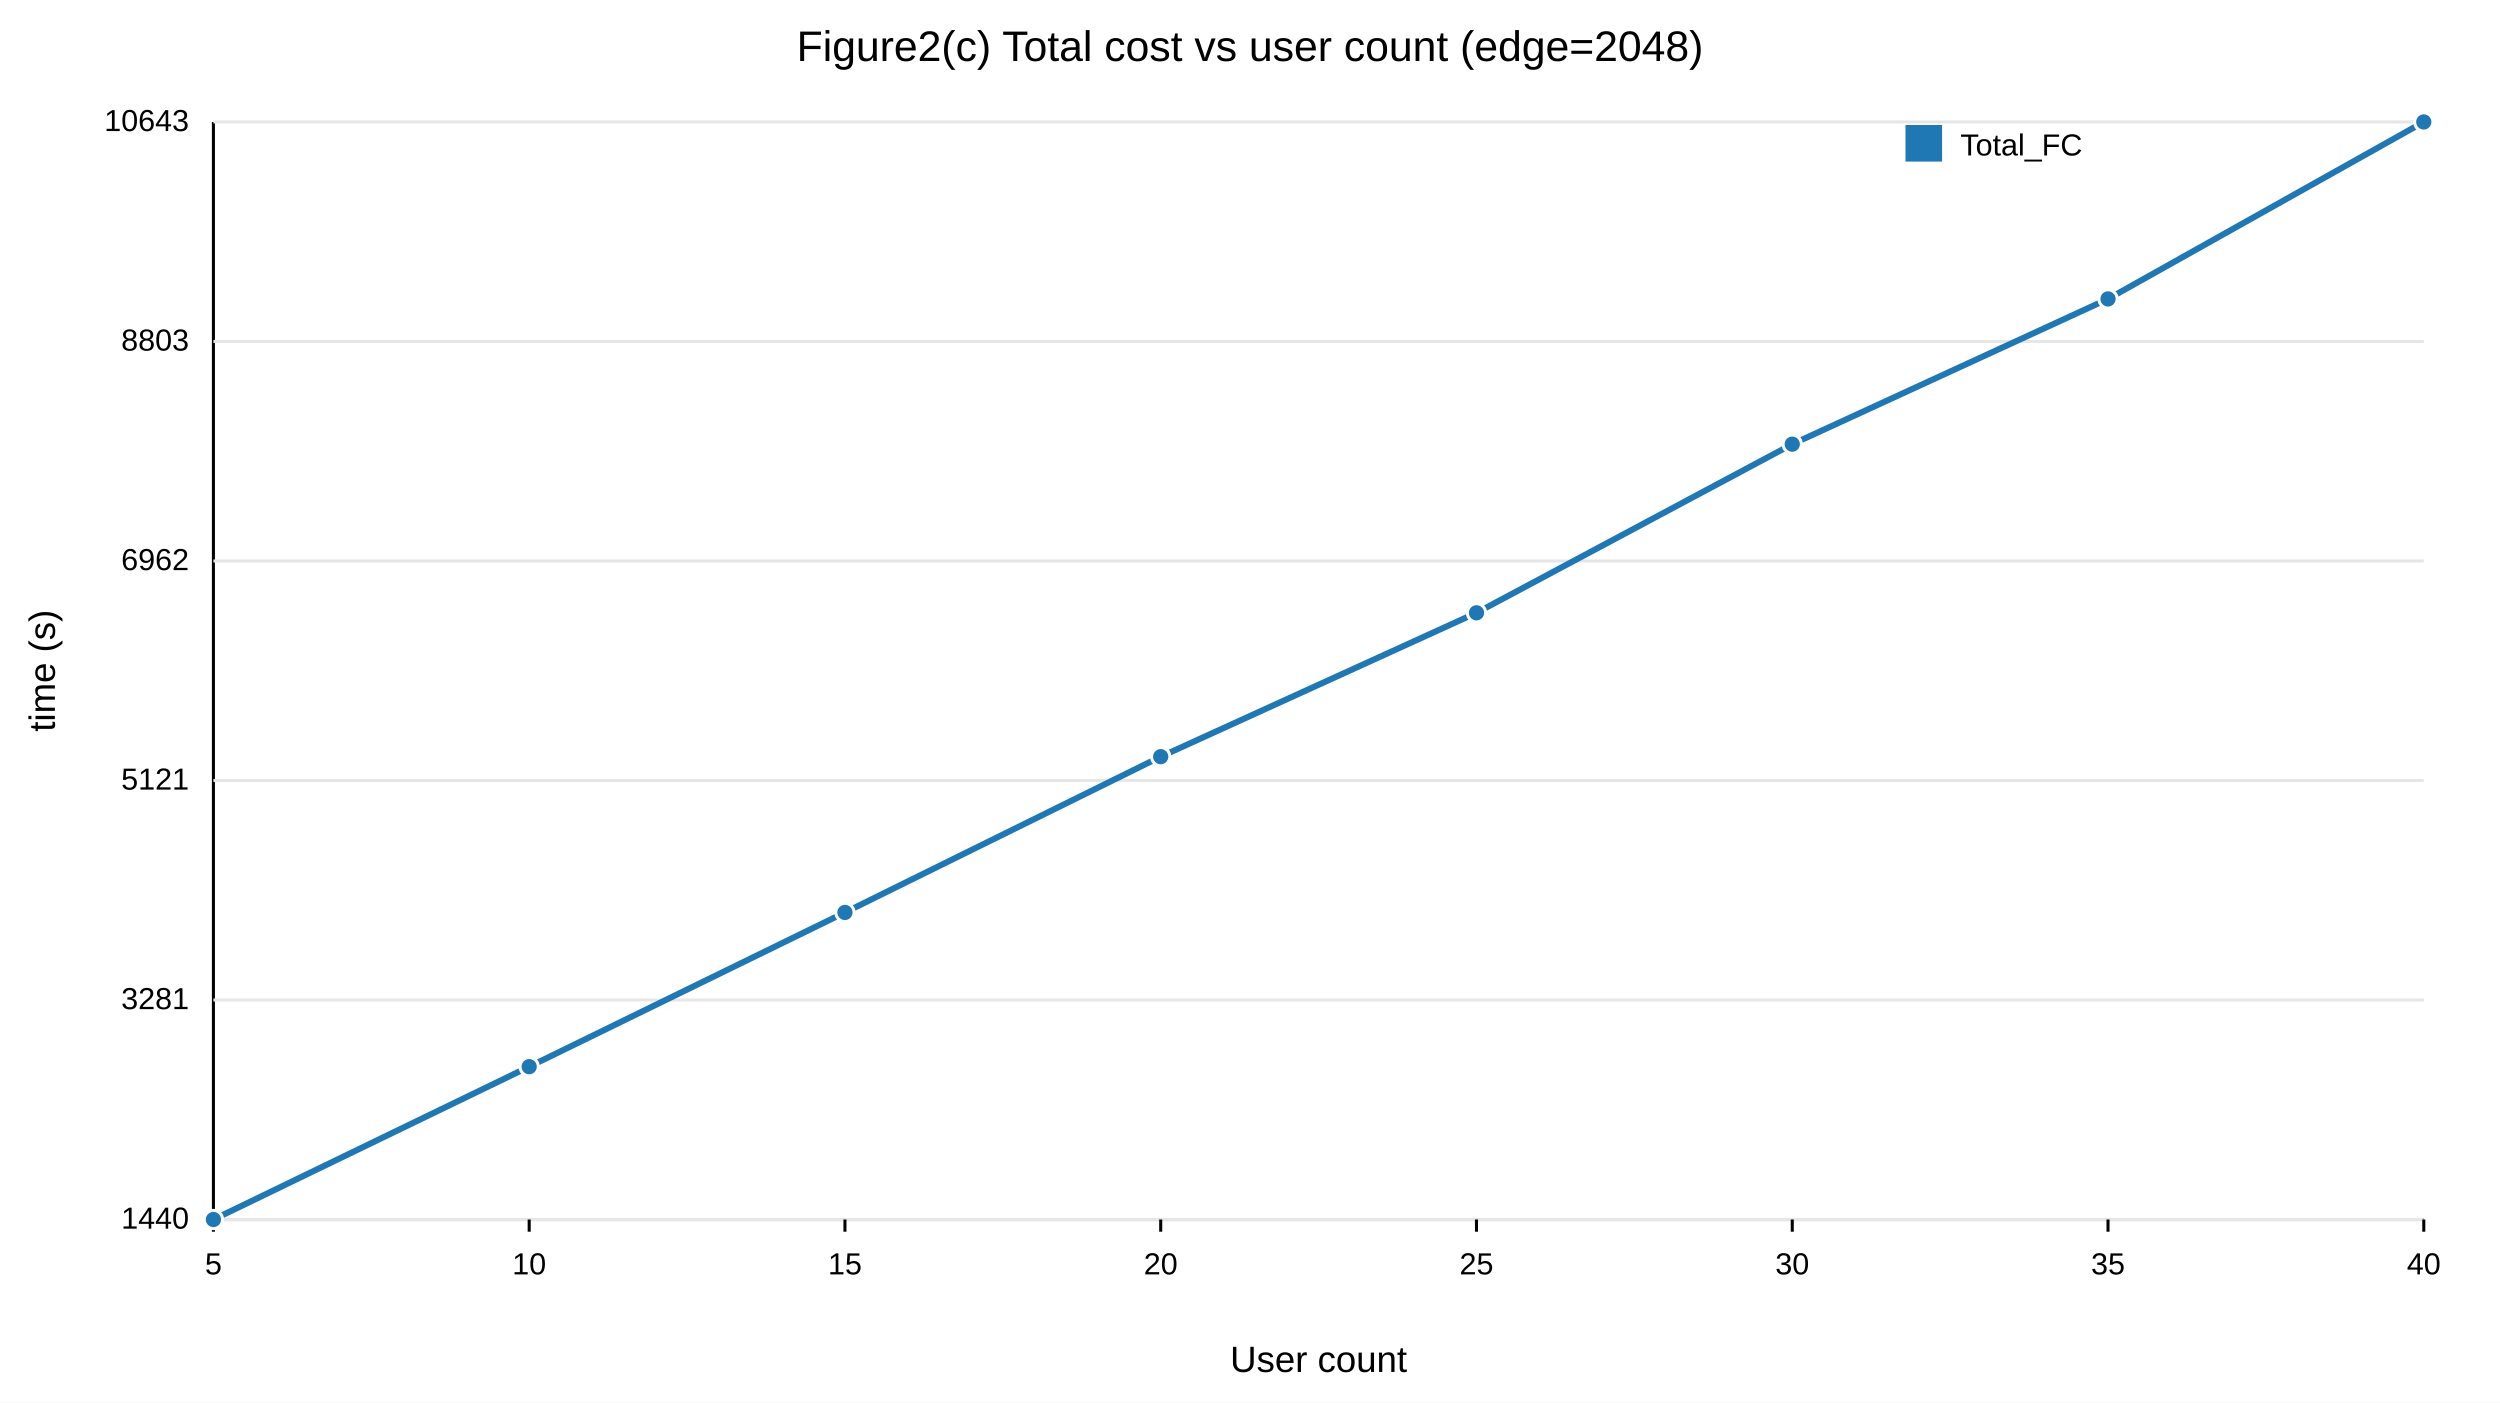
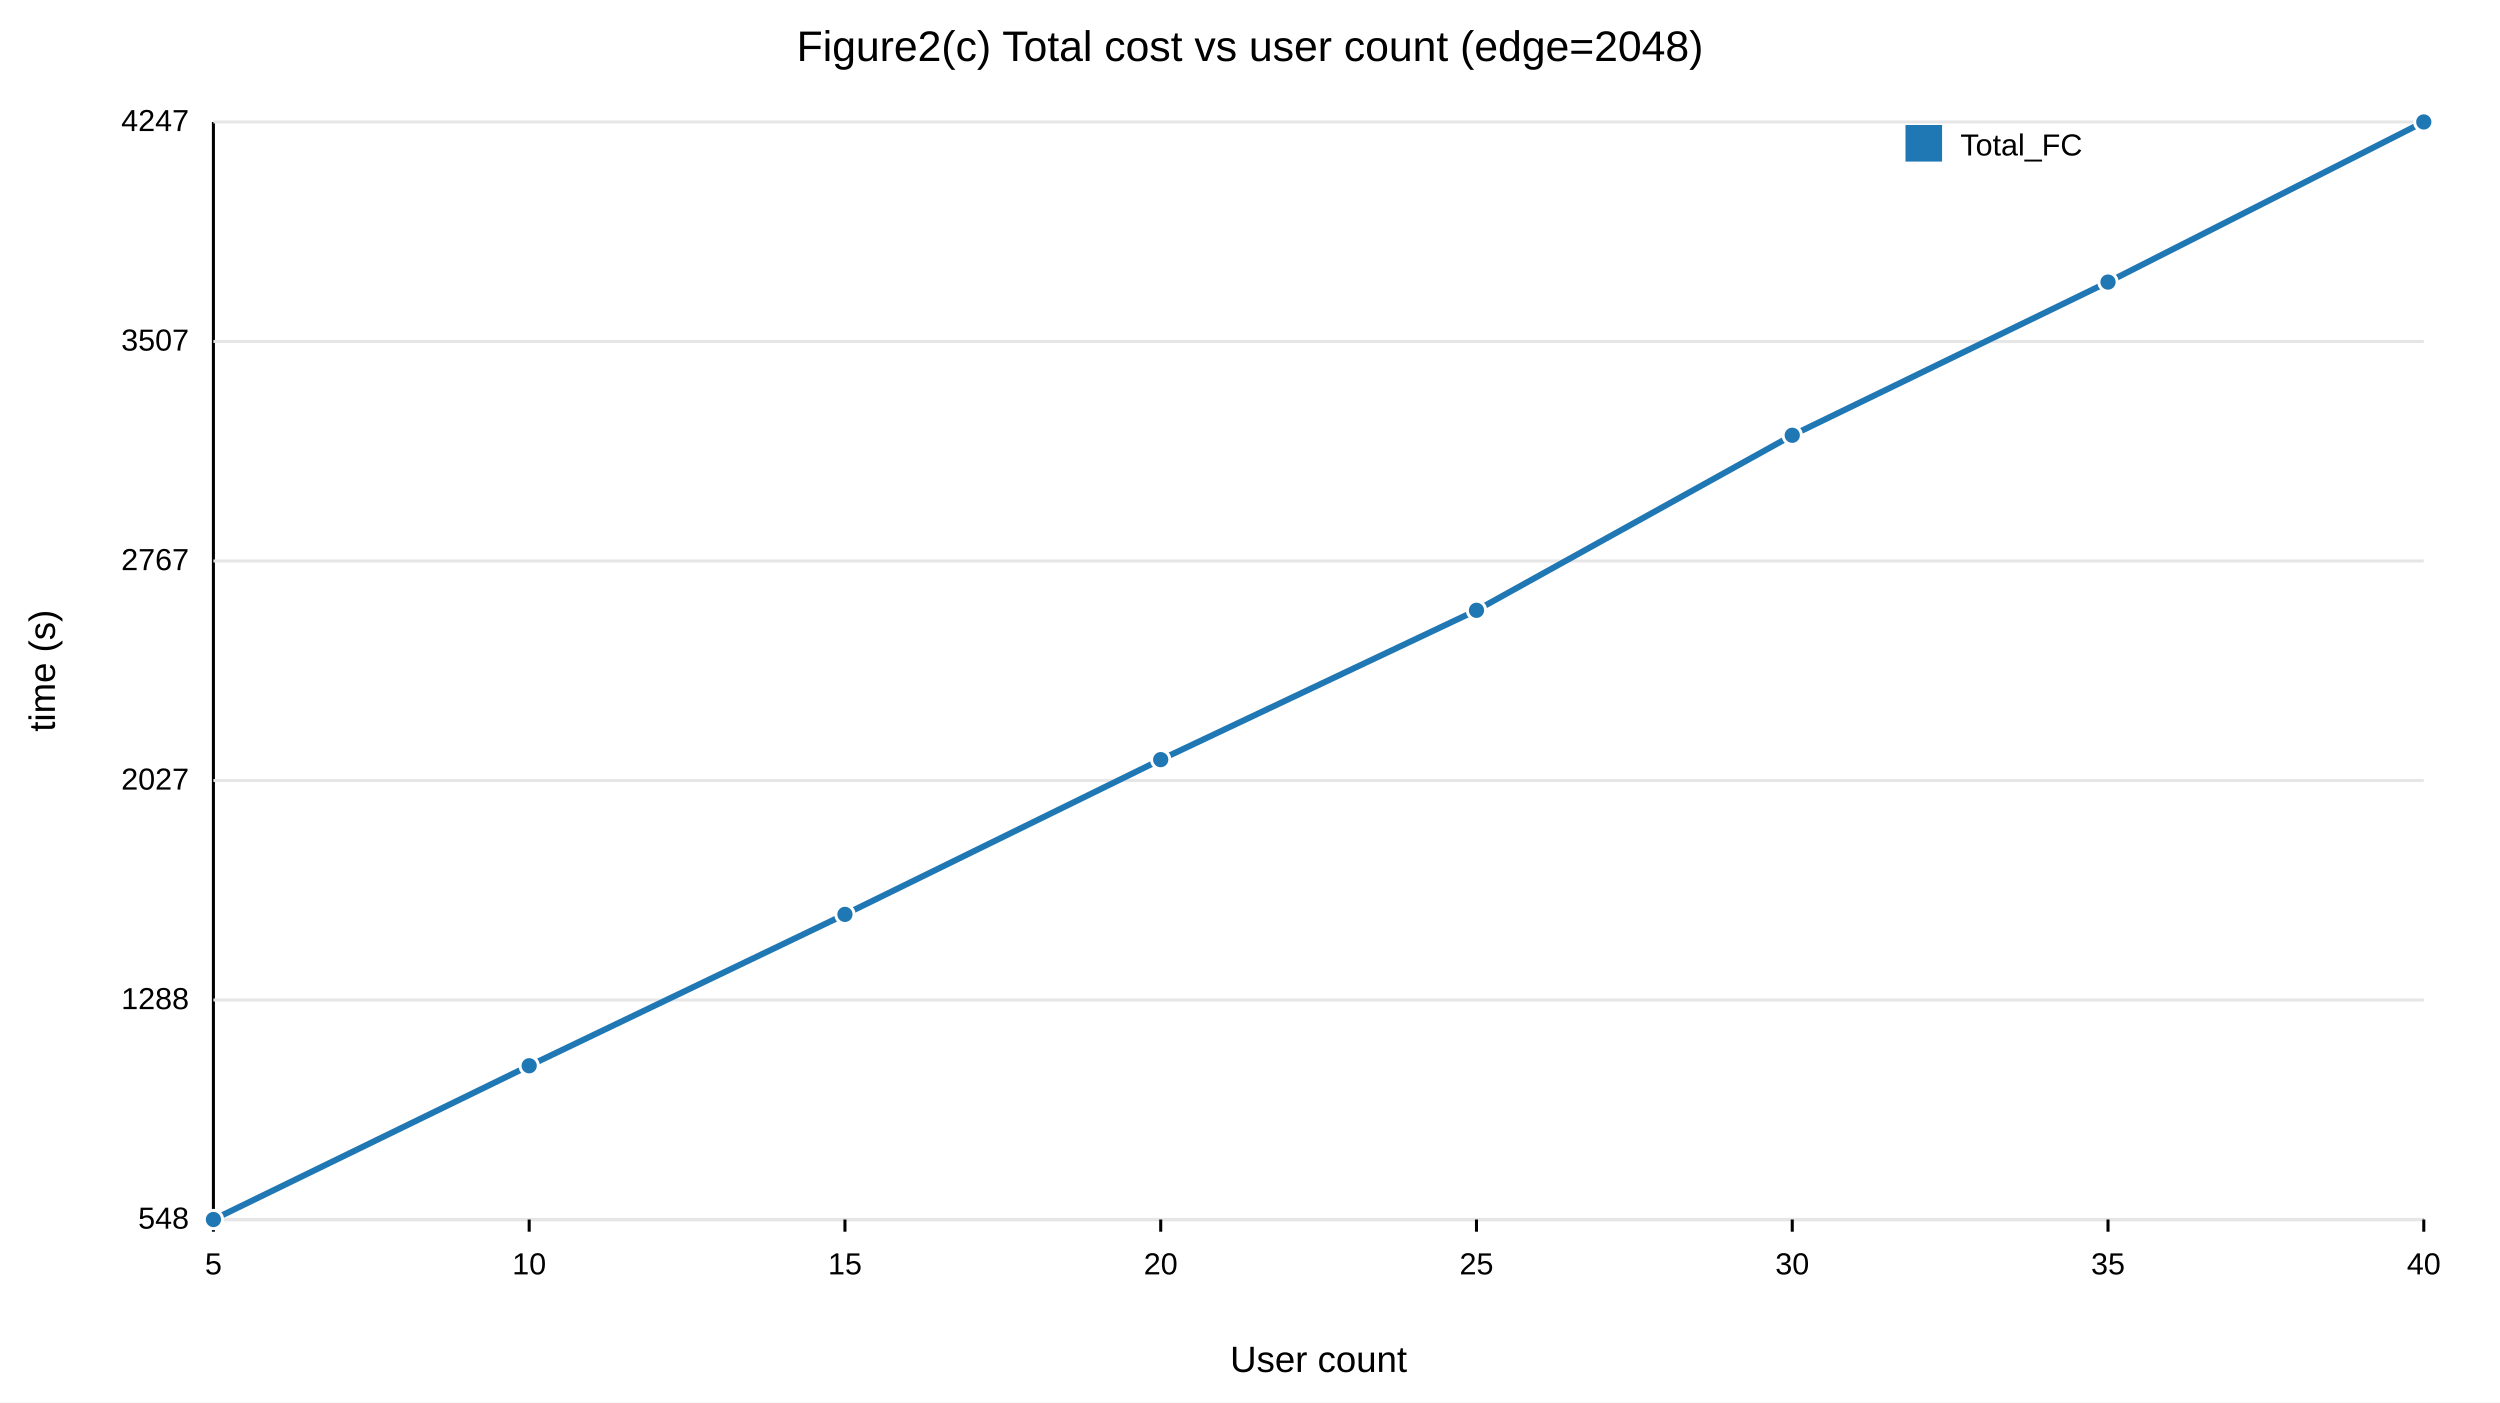
<svg xmlns="http://www.w3.org/2000/svg" width="820" height="460">
  <rect x="0" y="0" width="100%" height="100%" fill="white" />
  <text x="410.0" y="20" text-anchor="middle" font-size="14" font-family="Arial">Figure2(c) Total cost vs user count (edge=2048)</text>
  <line x1="70" y1="40" x2="70" y2="400" stroke="black" />
  <line x1="70" y1="400" x2="795" y2="400" stroke="black" />
  <line x1="70" y1="400.0" x2="795" y2="400.0" stroke="#e6e6e6" />
-   <text x="62" y="403.0" text-anchor="end" font-size="10" font-family="Arial">1440</text>
+   <text x="62" y="403.0" text-anchor="end" font-size="10" font-family="Arial">548</text>
  <line x1="70" y1="328.0" x2="795" y2="328.0" stroke="#e6e6e6" />
-   <text x="62" y="331.0" text-anchor="end" font-size="10" font-family="Arial">3281</text>
+   <text x="62" y="331.0" text-anchor="end" font-size="10" font-family="Arial">1288</text>
  <line x1="70" y1="256.0" x2="795" y2="256.0" stroke="#e6e6e6" />
-   <text x="62" y="259.0" text-anchor="end" font-size="10" font-family="Arial">5121</text>
-   <line x1="70" y1="184" x2="795" y2="184" stroke="#e6e6e6" />
-   <text x="62" y="187" text-anchor="end" font-size="10" font-family="Arial">6962</text>
+   <text x="62" y="259.0" text-anchor="end" font-size="10" font-family="Arial">2027</text>
+   <line x1="70" y1="184.0" x2="795" y2="184.0" stroke="#e6e6e6" />
+   <text x="62" y="187.0" text-anchor="end" font-size="10" font-family="Arial">2767</text>
  <line x1="70" y1="112.0" x2="795" y2="112.0" stroke="#e6e6e6" />
-   <text x="62" y="115.0" text-anchor="end" font-size="10" font-family="Arial">8803</text>
+   <text x="62" y="115.0" text-anchor="end" font-size="10" font-family="Arial">3507</text>
  <line x1="70" y1="40.0" x2="795" y2="40.0" stroke="#e6e6e6" />
-   <text x="62" y="43.0" text-anchor="end" font-size="10" font-family="Arial">10643</text>
+   <text x="62" y="43.0" text-anchor="end" font-size="10" font-family="Arial">4247</text>
  <line x1="70.0" y1="400" x2="70.0" y2="404" stroke="black" />
  <text x="70.0" y="418" text-anchor="middle" font-size="10" font-family="Arial">5</text>
  <line x1="173.571" y1="400" x2="173.571" y2="404" stroke="black" />
  <text x="173.571" y="418" text-anchor="middle" font-size="10" font-family="Arial">10</text>
  <line x1="277.143" y1="400" x2="277.143" y2="404" stroke="black" />
  <text x="277.143" y="418" text-anchor="middle" font-size="10" font-family="Arial">15</text>
  <line x1="380.714" y1="400" x2="380.714" y2="404" stroke="black" />
  <text x="380.714" y="418" text-anchor="middle" font-size="10" font-family="Arial">20</text>
  <line x1="484.286" y1="400" x2="484.286" y2="404" stroke="black" />
  <text x="484.286" y="418" text-anchor="middle" font-size="10" font-family="Arial">25</text>
  <line x1="587.857" y1="400" x2="587.857" y2="404" stroke="black" />
  <text x="587.857" y="418" text-anchor="middle" font-size="10" font-family="Arial">30</text>
  <line x1="691.429" y1="400" x2="691.429" y2="404" stroke="black" />
  <text x="691.429" y="418" text-anchor="middle" font-size="10" font-family="Arial">35</text>
  <line x1="795.0" y1="400" x2="795.0" y2="404" stroke="black" />
  <text x="795.0" y="418" text-anchor="middle" font-size="10" font-family="Arial">40</text>
  <text x="432.5" y="450" text-anchor="middle" font-size="12" font-family="Arial">User count</text>
  <text x="18" y="220.0" transform="rotate(-90 18 220.0)" text-anchor="middle" font-size="12" font-family="Arial">time (s)</text>
-   <path d="M 70.00 400.00 L 173.57 349.87 L 277.14 299.28 L 380.71 248.19 L 484.29 201.00 L 587.86 145.69 L 691.43 98.05 L 795.00 40.00" fill="none" stroke="#1f77b4" stroke-width="2" />
+   <path d="M 70.00 400.00 L 173.57 349.57 L 277.14 299.92 L 380.71 249.16 L 484.29 200.18 L 587.86 142.77 L 691.43 92.52 L 795.00 40.00" fill="none" stroke="#1f77b4" stroke-width="2" />
  <circle cx="70.00" cy="400.00" r="3" fill="#1f77b4" stroke="white" stroke-width="1" />
-   <circle cx="173.57" cy="349.87" r="3" fill="#1f77b4" stroke="white" stroke-width="1" />
-   <circle cx="277.14" cy="299.28" r="3" fill="#1f77b4" stroke="white" stroke-width="1" />
-   <circle cx="380.71" cy="248.19" r="3" fill="#1f77b4" stroke="white" stroke-width="1" />
-   <circle cx="484.29" cy="201.00" r="3" fill="#1f77b4" stroke="white" stroke-width="1" />
-   <circle cx="587.86" cy="145.69" r="3" fill="#1f77b4" stroke="white" stroke-width="1" />
-   <circle cx="691.43" cy="98.05" r="3" fill="#1f77b4" stroke="white" stroke-width="1" />
+   <circle cx="173.57" cy="349.57" r="3" fill="#1f77b4" stroke="white" stroke-width="1" />
+   <circle cx="277.14" cy="299.92" r="3" fill="#1f77b4" stroke="white" stroke-width="1" />
+   <circle cx="380.71" cy="249.16" r="3" fill="#1f77b4" stroke="white" stroke-width="1" />
+   <circle cx="484.29" cy="200.18" r="3" fill="#1f77b4" stroke="white" stroke-width="1" />
+   <circle cx="587.86" cy="142.77" r="3" fill="#1f77b4" stroke="white" stroke-width="1" />
+   <circle cx="691.43" cy="92.52" r="3" fill="#1f77b4" stroke="white" stroke-width="1" />
  <circle cx="795.00" cy="40.00" r="3" fill="#1f77b4" stroke="white" stroke-width="1" />
  <rect x="625" y="41" width="12" height="12" fill="#1f77b4" />
  <text x="643" y="51" font-size="10" font-family="Arial">Total_FC</text>
</svg>
